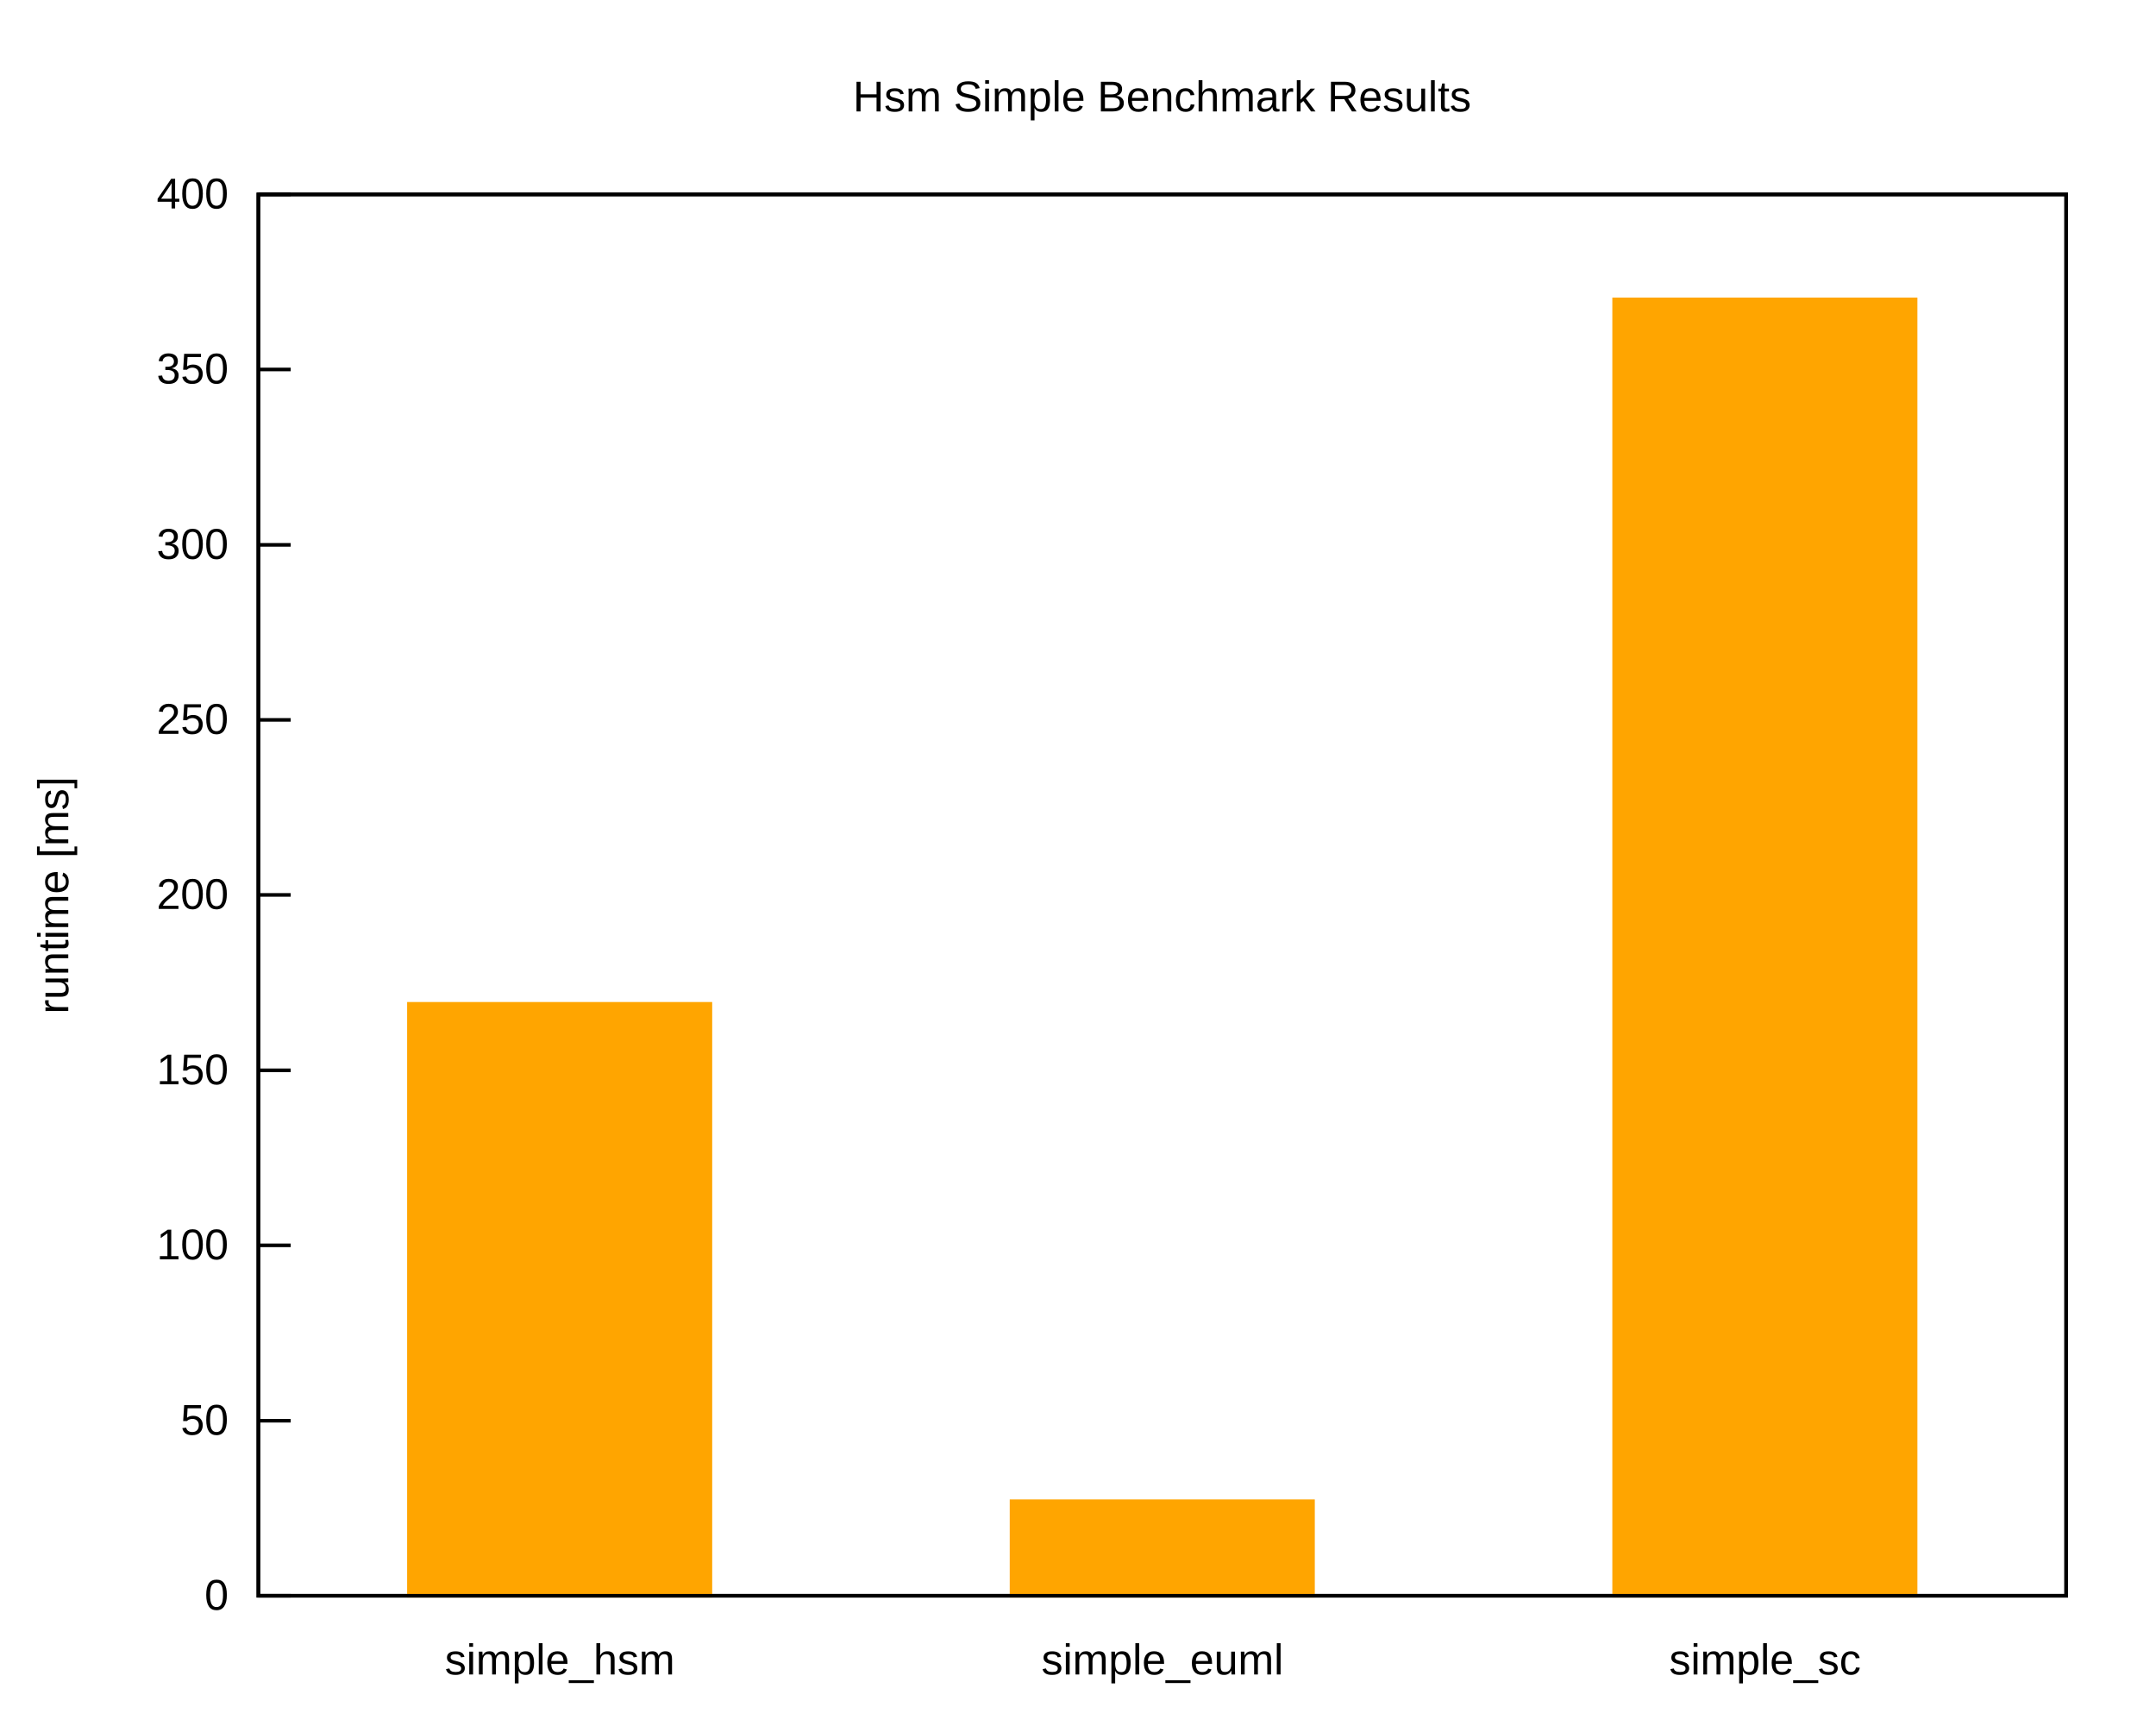
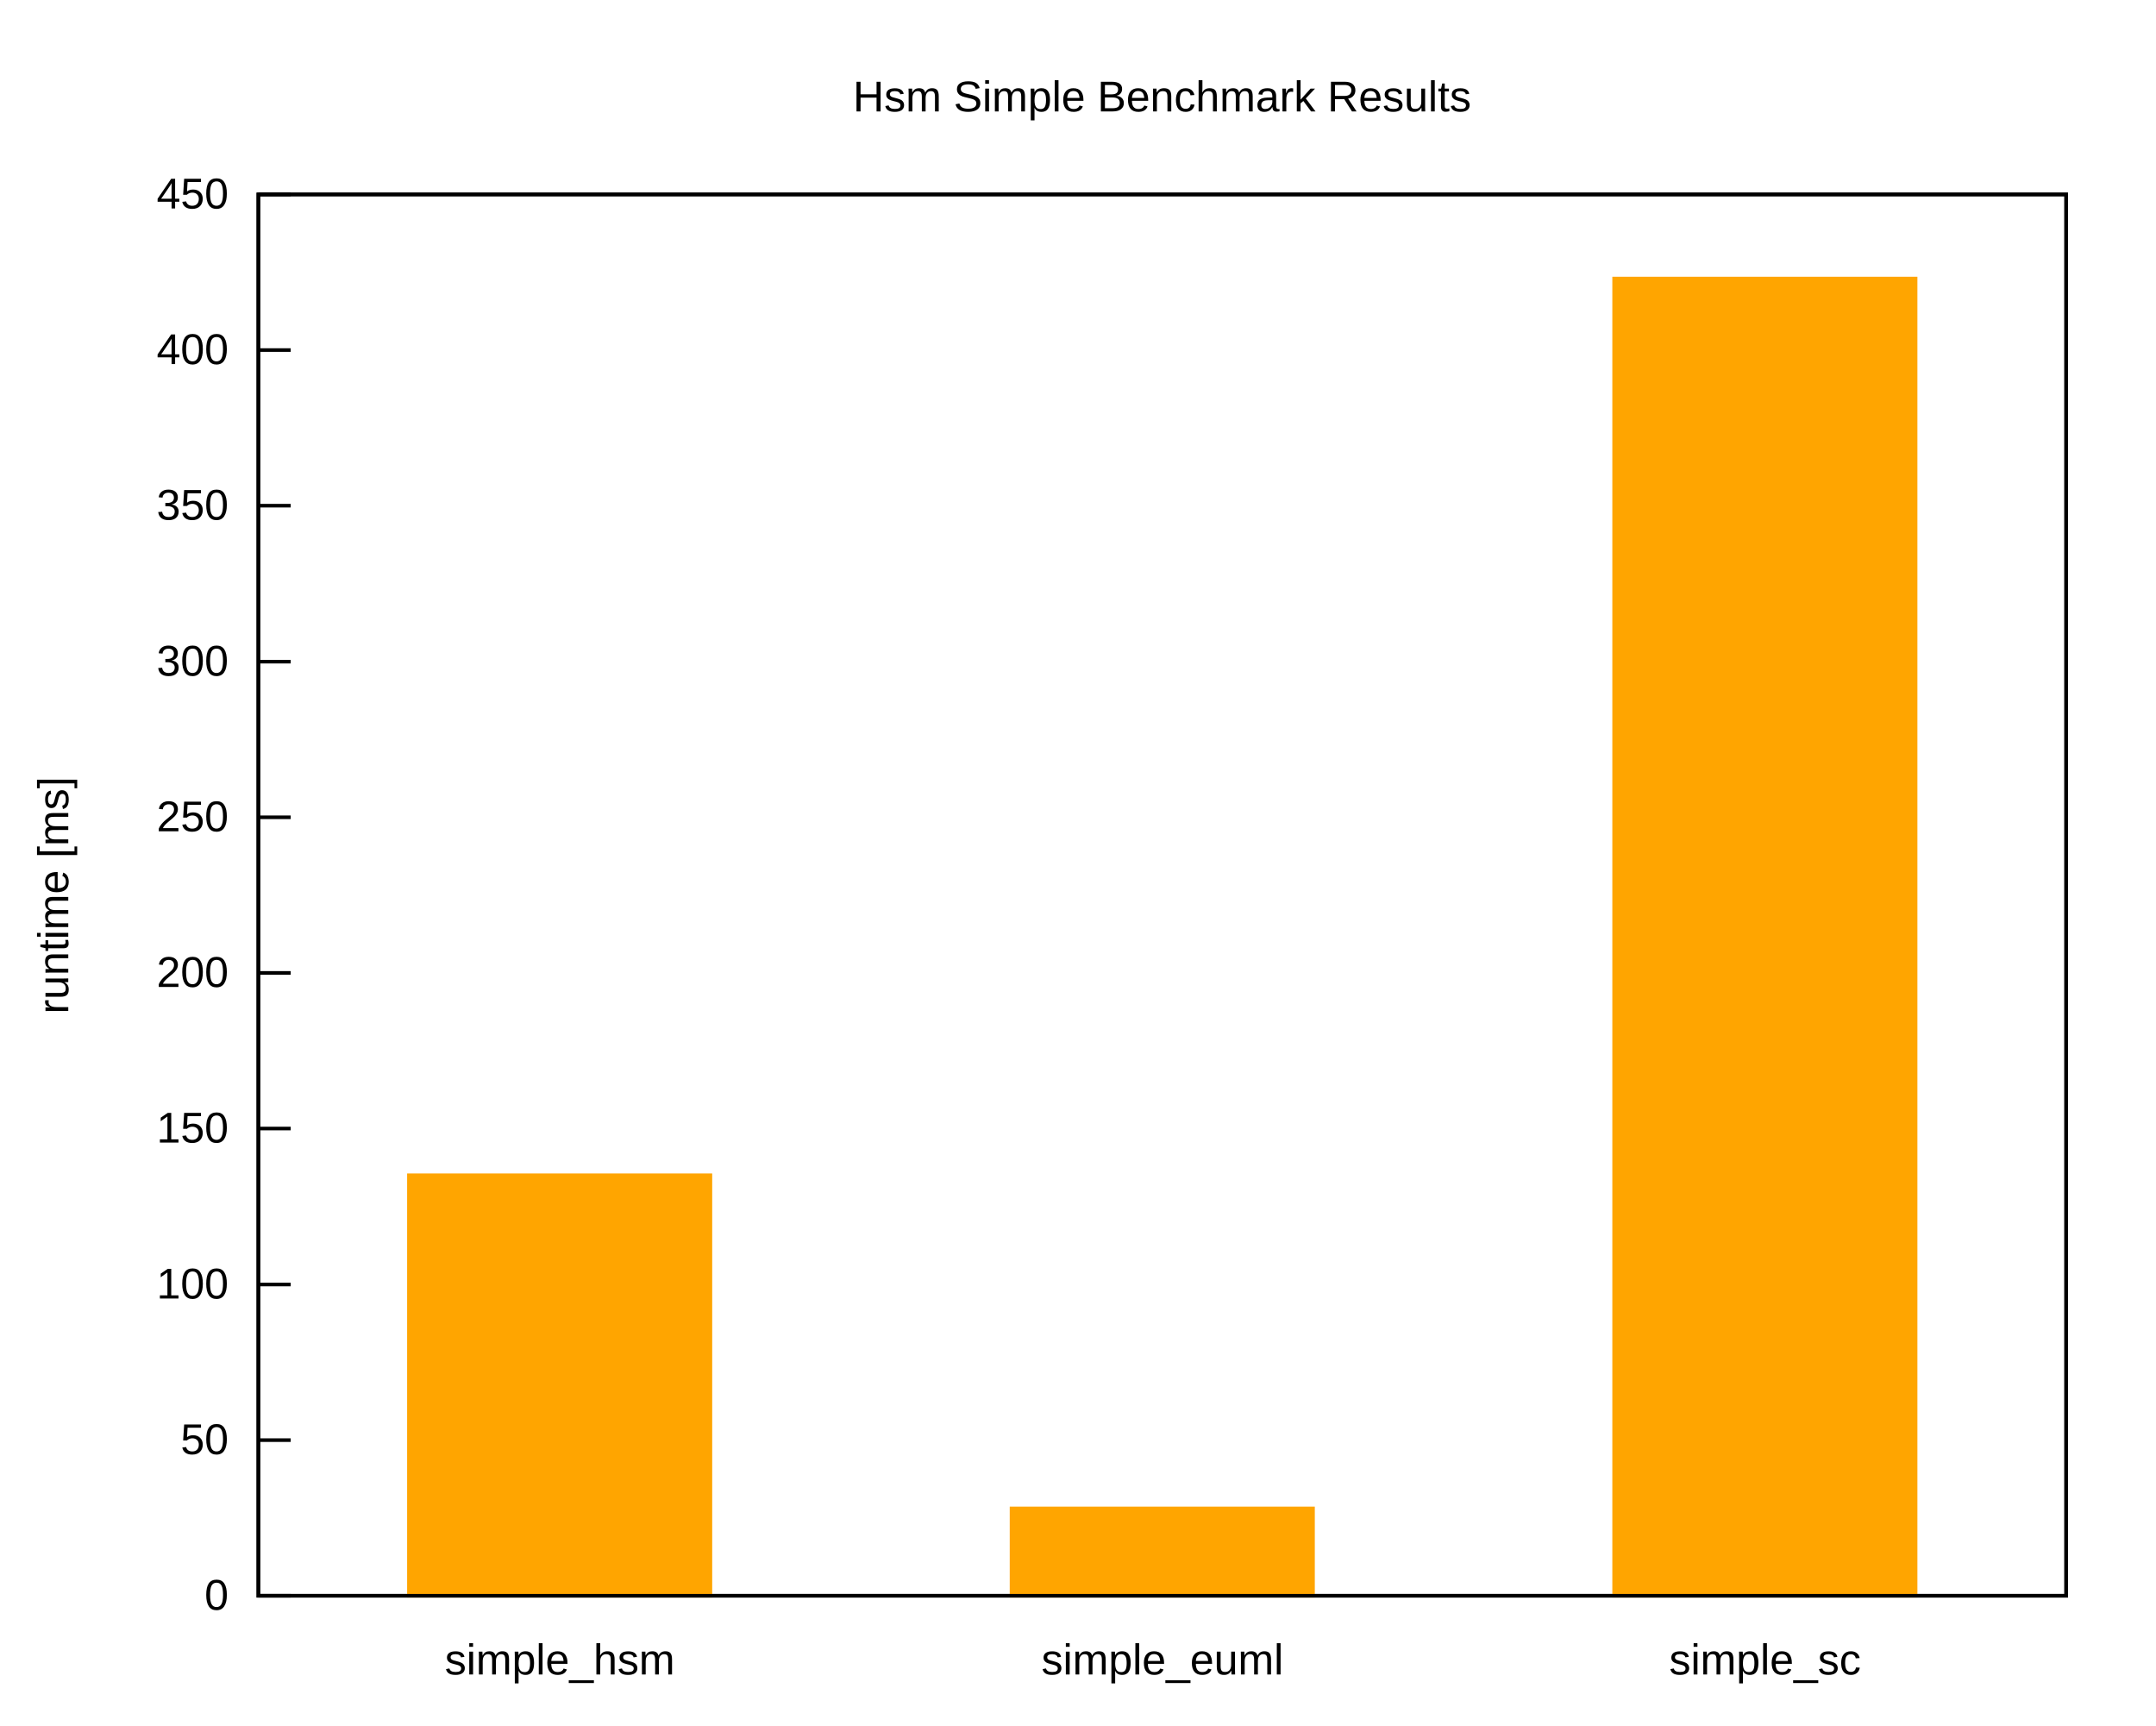
<svg xmlns="http://www.w3.org/2000/svg" xmlns:xlink="http://www.w3.org/1999/xlink" width="600" height="480" viewBox="0 0 600 480">
  <g id="gnuplot_canvas">
    <rect x="0" y="0" width="600" height="480" fill="none" />
    <defs>
      <circle id="gpDot" r="0.5" stroke-width="0.5" stroke="currentColor" />
      <path id="gpPt0" stroke-width="0.222" stroke="currentColor" d="M-1,0 h2 M0,-1 v2" />
      <path id="gpPt1" stroke-width="0.222" stroke="currentColor" d="M-1,-1 L1,1 M1,-1 L-1,1" />
      <path id="gpPt2" stroke-width="0.222" stroke="currentColor" d="M-1,0 L1,0 M0,-1 L0,1 M-1,-1 L1,1 M-1,1 L1,-1" />
      <rect id="gpPt3" stroke-width="0.222" stroke="currentColor" x="-1" y="-1" width="2" height="2" />
      <rect id="gpPt4" stroke-width="0.222" stroke="currentColor" fill="currentColor" x="-1" y="-1" width="2" height="2" />
      <circle id="gpPt5" stroke-width="0.222" stroke="currentColor" cx="0" cy="0" r="1" />
      <use xlink:href="#gpPt5" id="gpPt6" fill="currentColor" stroke="none" />
      <path id="gpPt7" stroke-width="0.222" stroke="currentColor" d="M0,-1.33 L-1.33,0.67 L1.33,0.67 z" />
      <use xlink:href="#gpPt7" id="gpPt8" fill="currentColor" stroke="none" />
      <use xlink:href="#gpPt7" id="gpPt9" stroke="currentColor" transform="rotate(180)" />
      <use xlink:href="#gpPt9" id="gpPt10" fill="currentColor" stroke="none" />
      <use xlink:href="#gpPt3" id="gpPt11" stroke="currentColor" transform="rotate(45)" />
      <use xlink:href="#gpPt11" id="gpPt12" fill="currentColor" stroke="none" />
      <path id="gpPt13" stroke-width="0.222" stroke="currentColor" d="M0,1.330 L1.265,0.411 L0.782,-1.067 L-0.782,-1.076 L-1.265,0.411 z" />
      <use xlink:href="#gpPt13" id="gpPt14" fill="currentColor" stroke="none" />
      <filter id="textbox" filterUnits="objectBoundingBox" x="0" y="0" height="1" width="1">
        <feFlood flood-color="white" flood-opacity="1" result="bgnd" />
        <feComposite in="SourceGraphic" in2="bgnd" operator="atop" />
      </filter>
      <filter id="greybox" filterUnits="objectBoundingBox" x="0" y="0" height="1" width="1">
        <feFlood flood-color="lightgrey" flood-opacity="1" result="grey" />
        <feComposite in="SourceGraphic" in2="grey" operator="atop" />
      </filter>
    </defs>
    <g fill="none" color="white" stroke="currentColor" stroke-width="1.00" stroke-linecap="butt" stroke-linejoin="miter">
</g>
    <g fill="none" color="black" stroke="currentColor" stroke-width="1.00" stroke-linecap="butt" stroke-linejoin="miter">
      <path stroke="black" d="M71.9,444.0 L80.9,444.0  " />
      <g transform="translate(63.6,447.9)" stroke="none" fill="black" font-family="Arial" font-size="12.00" text-anchor="end">
        <text> 0</text>
      </g>
    </g>
    <g fill="none" color="black" stroke="currentColor" stroke-width="1.00" stroke-linecap="butt" stroke-linejoin="miter">
-       <path stroke="black" d="M71.9,395.3 L80.9,395.3  " />
-       <g transform="translate(63.6,399.2)" stroke="none" fill="black" font-family="Arial" font-size="12.00" text-anchor="end">
+       <path stroke="black" d="M71.9,400.7 L80.9,400.7  " />
+       <g transform="translate(63.6,404.6)" stroke="none" fill="black" font-family="Arial" font-size="12.00" text-anchor="end">
        <text> 50</text>
      </g>
    </g>
    <g fill="none" color="black" stroke="currentColor" stroke-width="1.00" stroke-linecap="butt" stroke-linejoin="miter">
-       <path stroke="black" d="M71.9,346.5 L80.9,346.5  " />
-       <g transform="translate(63.6,350.4)" stroke="none" fill="black" font-family="Arial" font-size="12.00" text-anchor="end">
+       <path stroke="black" d="M71.9,357.4 L80.9,357.4  " />
+       <g transform="translate(63.6,361.3)" stroke="none" fill="black" font-family="Arial" font-size="12.00" text-anchor="end">
        <text> 100</text>
      </g>
    </g>
    <g fill="none" color="black" stroke="currentColor" stroke-width="1.00" stroke-linecap="butt" stroke-linejoin="miter">
-       <path stroke="black" d="M71.9,297.8 L80.9,297.8  " />
-       <g transform="translate(63.6,301.7)" stroke="none" fill="black" font-family="Arial" font-size="12.00" text-anchor="end">
+       <path stroke="black" d="M71.9,314.0 L80.9,314.0  " />
+       <g transform="translate(63.6,317.9)" stroke="none" fill="black" font-family="Arial" font-size="12.00" text-anchor="end">
        <text> 150</text>
      </g>
    </g>
    <g fill="none" color="black" stroke="currentColor" stroke-width="1.00" stroke-linecap="butt" stroke-linejoin="miter">
-       <path stroke="black" d="M71.9,249.0 L80.9,249.0  " />
-       <g transform="translate(63.6,252.9)" stroke="none" fill="black" font-family="Arial" font-size="12.00" text-anchor="end">
+       <path stroke="black" d="M71.9,270.7 L80.9,270.7  " />
+       <g transform="translate(63.6,274.6)" stroke="none" fill="black" font-family="Arial" font-size="12.00" text-anchor="end">
        <text> 200</text>
      </g>
    </g>
    <g fill="none" color="black" stroke="currentColor" stroke-width="1.00" stroke-linecap="butt" stroke-linejoin="miter">
-       <path stroke="black" d="M71.9,200.3 L80.9,200.3  " />
-       <g transform="translate(63.6,204.2)" stroke="none" fill="black" font-family="Arial" font-size="12.00" text-anchor="end">
+       <path stroke="black" d="M71.9,227.4 L80.9,227.4  " />
+       <g transform="translate(63.6,231.3)" stroke="none" fill="black" font-family="Arial" font-size="12.00" text-anchor="end">
        <text> 250</text>
      </g>
    </g>
    <g fill="none" color="black" stroke="currentColor" stroke-width="1.00" stroke-linecap="butt" stroke-linejoin="miter">
-       <path stroke="black" d="M71.9,151.6 L80.9,151.6  " />
-       <g transform="translate(63.6,155.5)" stroke="none" fill="black" font-family="Arial" font-size="12.00" text-anchor="end">
+       <path stroke="black" d="M71.9,184.1 L80.9,184.1  " />
+       <g transform="translate(63.6,188.0)" stroke="none" fill="black" font-family="Arial" font-size="12.00" text-anchor="end">
        <text> 300</text>
      </g>
    </g>
    <g fill="none" color="black" stroke="currentColor" stroke-width="1.00" stroke-linecap="butt" stroke-linejoin="miter">
-       <path stroke="black" d="M71.9,102.8 L80.9,102.8  " />
-       <g transform="translate(63.6,106.7)" stroke="none" fill="black" font-family="Arial" font-size="12.00" text-anchor="end">
+       <path stroke="black" d="M71.9,140.7 L80.9,140.7  " />
+       <g transform="translate(63.6,144.6)" stroke="none" fill="black" font-family="Arial" font-size="12.00" text-anchor="end">
        <text> 350</text>
+       </g>
+     </g>
+     <g fill="none" color="black" stroke="currentColor" stroke-width="1.00" stroke-linecap="butt" stroke-linejoin="miter">
+       <path stroke="black" d="M71.9,97.4 L80.9,97.4  " />
+       <g transform="translate(63.6,101.3)" stroke="none" fill="black" font-family="Arial" font-size="12.00" text-anchor="end">
+         <text> 400</text>
      </g>
    </g>
    <g fill="none" color="black" stroke="currentColor" stroke-width="1.00" stroke-linecap="butt" stroke-linejoin="miter">
      <path stroke="black" d="M71.9,54.1 L80.9,54.1  " />
      <g transform="translate(63.6,58.0)" stroke="none" fill="black" font-family="Arial" font-size="12.00" text-anchor="end">
-         <text> 400</text>
+         <text> 450</text>
      </g>
    </g>
    <g fill="none" color="black" stroke="currentColor" stroke-width="1.00" stroke-linecap="butt" stroke-linejoin="miter">
      <path stroke="black" d="M155.8,444.0 L155.8,435.0  " />
      <g transform="translate(155.8,465.9)" stroke="none" fill="black" font-family="Arial" font-size="12.00" text-anchor="middle">
        <text>simple_hsm</text>
      </g>
    </g>
    <g fill="none" color="black" stroke="currentColor" stroke-width="1.00" stroke-linecap="butt" stroke-linejoin="miter">
      <path stroke="black" d="M323.5,444.0 L323.5,435.0  " />
      <g transform="translate(323.5,465.9)" stroke="none" fill="black" font-family="Arial" font-size="12.00" text-anchor="middle">
        <text>simple_euml</text>
      </g>
    </g>
    <g fill="none" color="black" stroke="currentColor" stroke-width="1.00" stroke-linecap="butt" stroke-linejoin="miter">
      <path stroke="black" d="M491.2,444.0 L491.2,435.0  " />
      <g transform="translate(491.2,465.9)" stroke="none" fill="black" font-family="Arial" font-size="12.00" text-anchor="middle">
        <text>simple_sc</text>
      </g>
    </g>
    <g fill="none" color="black" stroke="currentColor" stroke-width="1.00" stroke-linecap="butt" stroke-linejoin="miter">
</g>
    <g fill="none" color="black" stroke="currentColor" stroke-width="1.00" stroke-linecap="butt" stroke-linejoin="miter">
      <path stroke="black" d="M71.9,54.1 L71.9,444.0 L575.0,444.0 L575.0,54.1 L71.9,54.1 Z  " />
    </g>
    <g fill="none" color="black" stroke="currentColor" stroke-width="1.00" stroke-linecap="butt" stroke-linejoin="miter">
      <g transform="translate(19.0,249.1) rotate(270)" stroke="none" fill="black" font-family="Arial" font-size="12.00" text-anchor="middle">
        <text>runtime [ms]</text>
      </g>
    </g>
    <g fill="none" color="black" stroke="currentColor" stroke-width="1.00" stroke-linecap="butt" stroke-linejoin="miter">
      <g transform="translate(323.4,31.0)" stroke="none" fill="black" font-family="Arial" font-size="12.00" text-anchor="middle">
        <text>Hsm Simple Benchmark Results</text>
      </g>
    </g>
    <g fill="none" color="black" stroke="currentColor" stroke-width="1.00" stroke-linecap="butt" stroke-linejoin="miter">
</g>
    <g id="gnuplot_plot_1">
      <g fill="none" color="black" stroke="currentColor" stroke-width="1.00" stroke-linecap="butt" stroke-linejoin="miter">
        <g stroke="none" shape-rendering="crispEdges">
-           <polygon fill="rgb(255, 165,   0)" points="113.8,444.0 197.8,444.0 197.8,279.2 113.8,279.2 " />
+           <polygon fill="rgb(255, 165,   0)" points="113.8,444.0 197.8,444.0 197.8,326.9 113.8,326.9 " />
        </g>
-         <path stroke="rgb(255, 165,   0)" d="M113.8,444.0 L113.8,279.3 L197.7,279.3 L197.7,444.0 L113.8,444.0 Z  " />
+         <path stroke="rgb(255, 165,   0)" d="M113.8,444.0 L113.8,327.0 L197.7,327.0 L197.7,444.0 L113.8,444.0 Z  " />
        <g stroke="none" shape-rendering="crispEdges">
-           <polygon fill="rgb(255, 165,   0)" points="281.5,444.0 365.5,444.0 365.5,417.6 281.5,417.6 " />
+           <polygon fill="rgb(255, 165,   0)" points="281.5,444.0 365.5,444.0 365.5,419.6 281.5,419.6 " />
        </g>
-         <path stroke="rgb(255, 165,   0)" d="M281.5,444.0 L281.5,417.7 L365.4,417.7 L365.4,444.0 L281.5,444.0 Z  " />
+         <path stroke="rgb(255, 165,   0)" d="M281.5,444.0 L281.5,419.7 L365.4,419.7 L365.4,444.0 L281.5,444.0 Z  " />
        <g stroke="none" shape-rendering="crispEdges">
-           <polygon fill="rgb(255, 165,   0)" points="449.2,444.0 533.2,444.0 533.2,83.2 449.2,83.2 " />
+           <polygon fill="rgb(255, 165,   0)" points="449.2,444.0 533.2,444.0 533.2,77.4 449.2,77.4 " />
        </g>
-         <path stroke="rgb(255, 165,   0)" d="M449.2,444.0 L449.2,83.3 L533.1,83.3 L533.1,444.0 L449.2,444.0 Z  " />
+         <path stroke="rgb(255, 165,   0)" d="M449.2,444.0 L449.2,77.5 L533.1,77.5 L533.1,444.0 L449.2,444.0 Z  " />
      </g>
    </g>
    <g fill="none" color="white" stroke="rgb(255, 165,   0)" stroke-width="2.00" stroke-linecap="butt" stroke-linejoin="miter">
</g>
    <g fill="none" color="black" stroke="currentColor" stroke-width="2.00" stroke-linecap="butt" stroke-linejoin="miter">
</g>
    <g fill="none" color="black" stroke="black" stroke-width="1.00" stroke-linecap="butt" stroke-linejoin="miter">
</g>
    <g fill="none" color="black" stroke="currentColor" stroke-width="1.00" stroke-linecap="butt" stroke-linejoin="miter">
      <path stroke="black" d="M71.9,54.1 L71.9,444.0 L575.0,444.0 L575.0,54.1 L71.9,54.1 Z  " />
    </g>
    <g fill="none" color="black" stroke="currentColor" stroke-width="1.00" stroke-linecap="butt" stroke-linejoin="miter">
</g>
  </g>
</svg>
